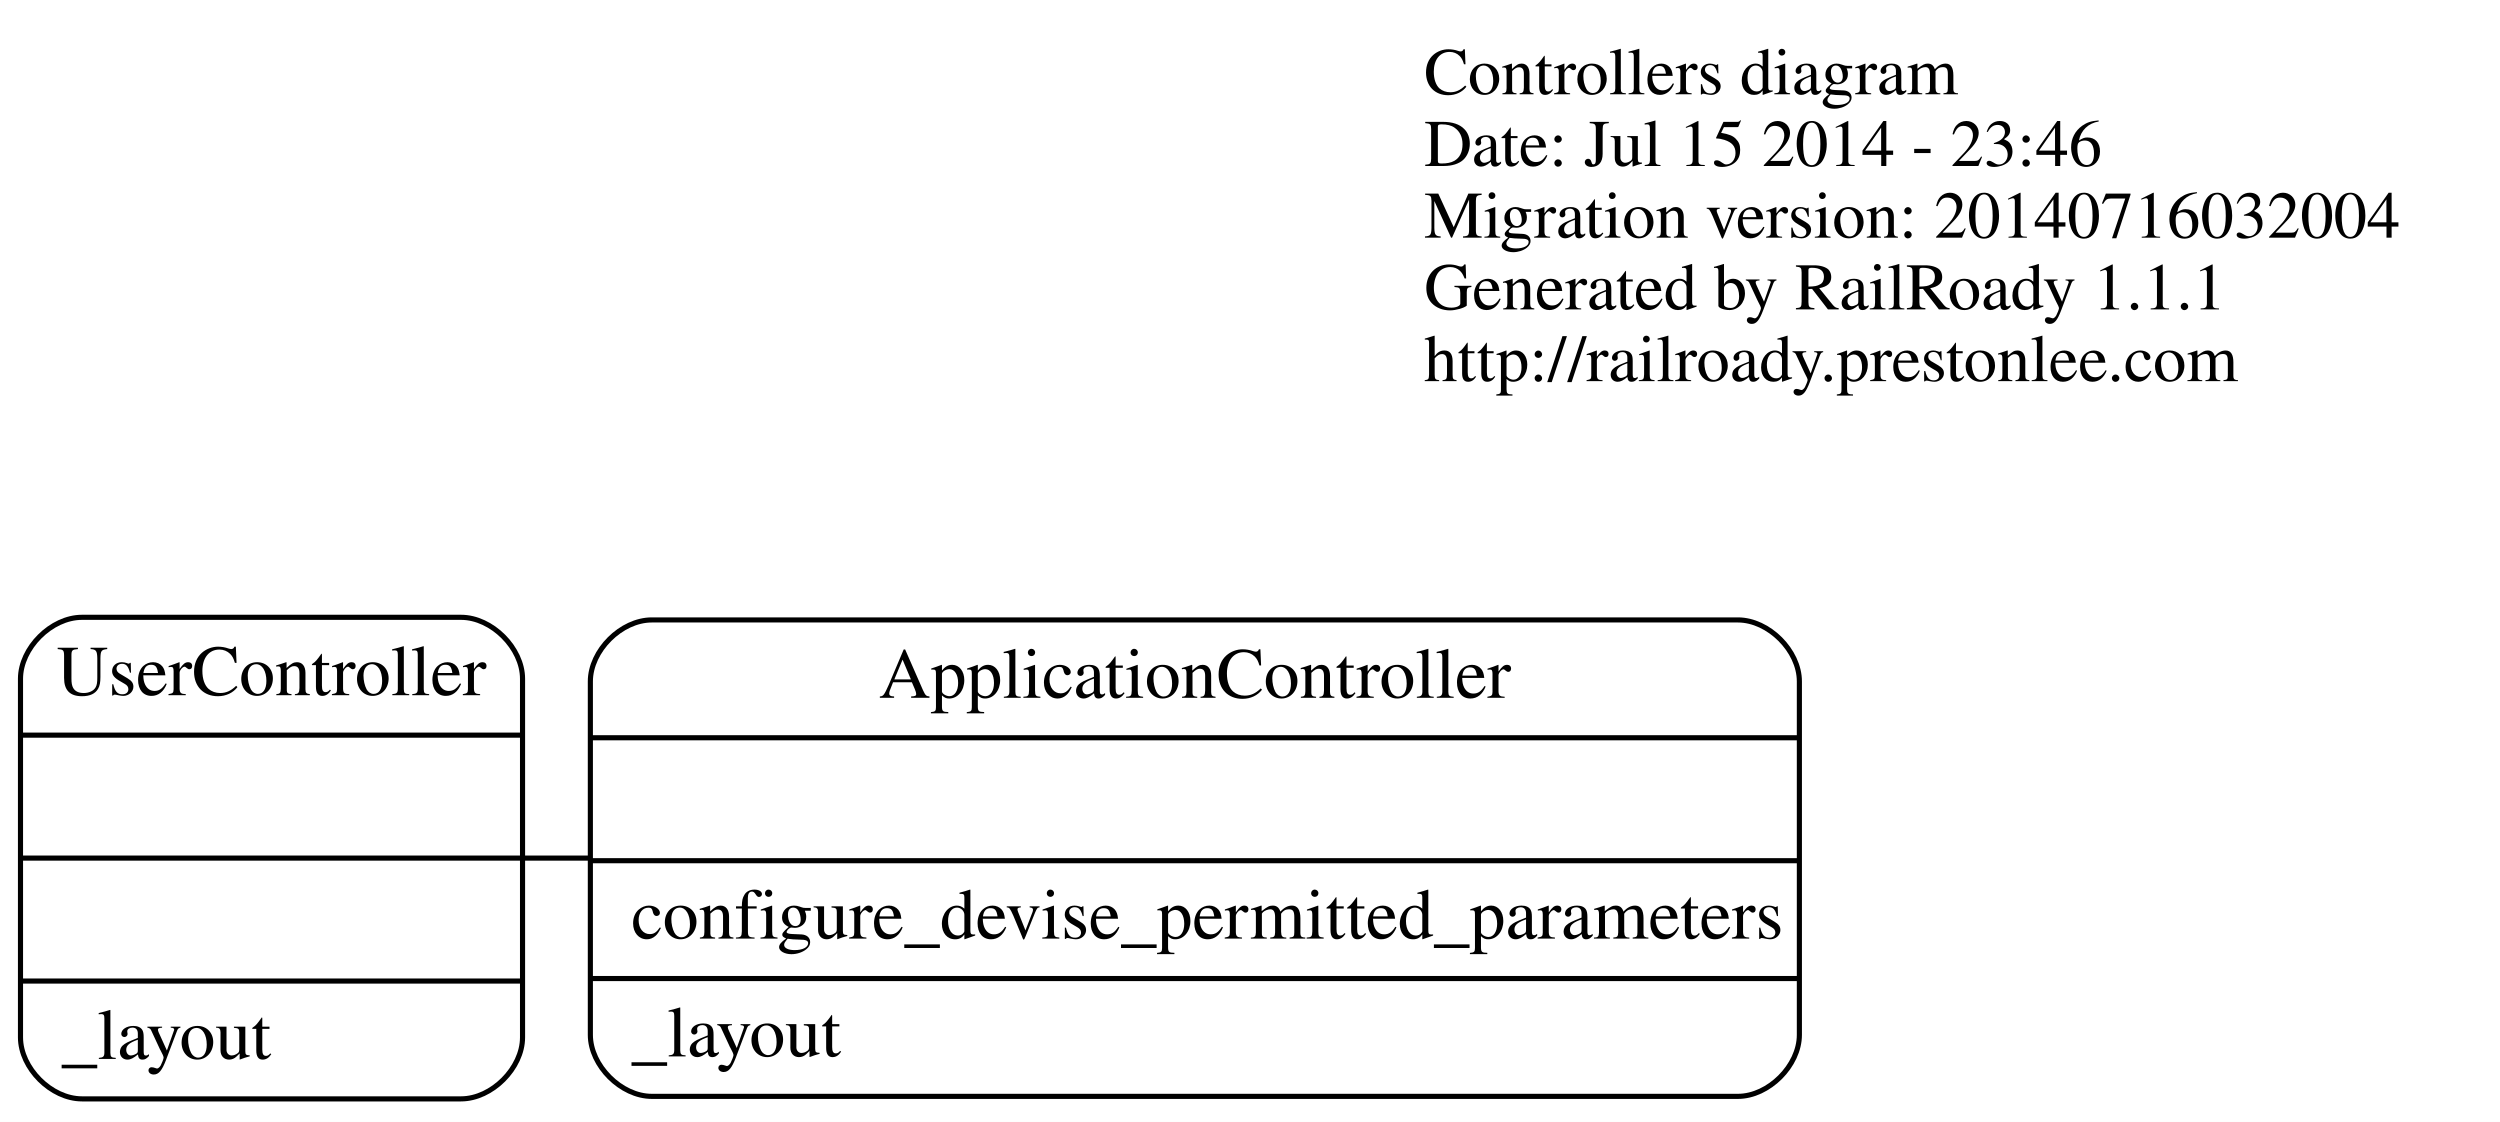
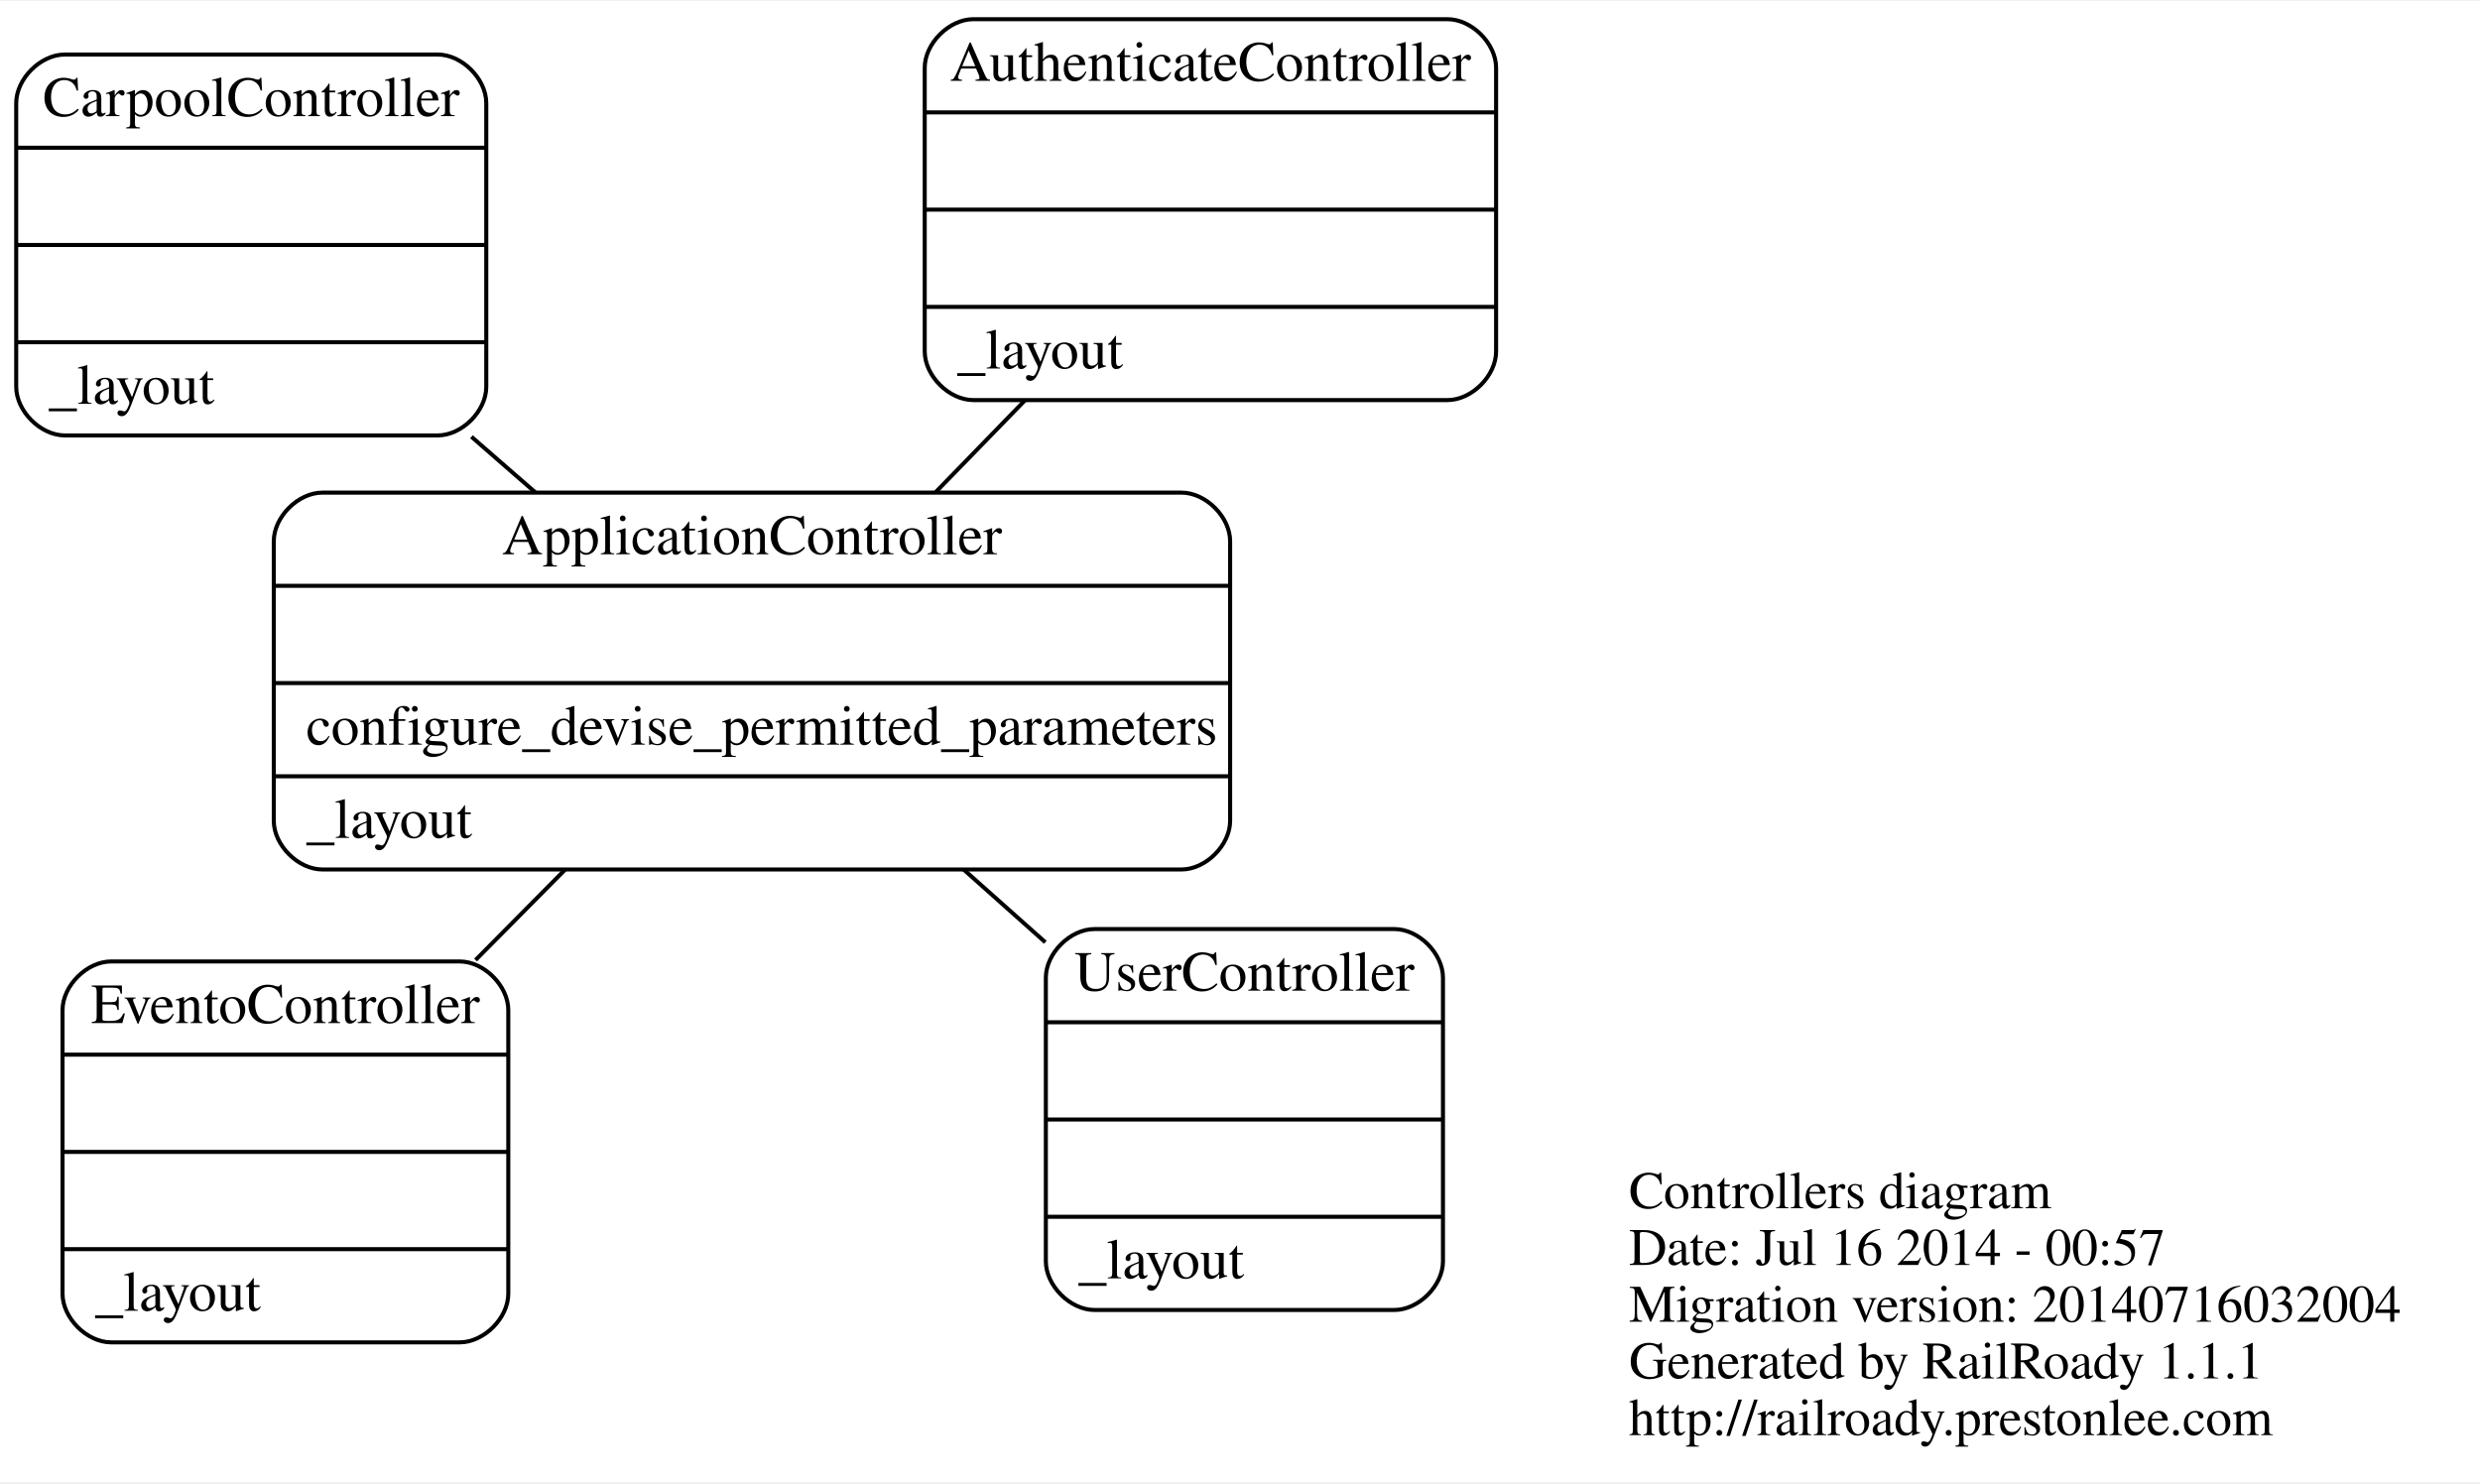
- <svg xmlns="http://www.w3.org/2000/svg" width="488pt" height="219pt" viewBox="0.00 0.00 488.00 219.00">
-   <g id="graph0" class="graph" transform="scale(1 1) rotate(0) translate(4 215)">
-     <polygon fill="white" stroke="none" points="-4,4 -4,-215 484,-215 484,4 -4,4" />
+ <svg xmlns="http://www.w3.org/2000/svg" width="612pt" height="366pt" viewBox="0.00 0.00 612.00 365.53">
+   <g id="graph0" class="graph" transform="scale(1 1) rotate(0) translate(4 361.532)">
+     <polygon fill="white" stroke="none" points="-4,4 -4,-361.532 608,-361.532 608,4 -4,4" />
    <g id="node1" class="node">
-       <text text-anchor="start" x="274" y="-196.6" font-family="Times,serif" font-size="13.00">Controllers diagram</text>
-       <text text-anchor="start" x="274" y="-182.6" font-family="Times,serif" font-size="13.00">Date: Jul 15 2014 - 23:46</text>
-       <text text-anchor="start" x="274" y="-168.6" font-family="Times,serif" font-size="13.00">Migration version: 20140716032004</text>
-       <text text-anchor="start" x="274" y="-154.6" font-family="Times,serif" font-size="13.00">Generated by RailRoady 1.1.1</text>
-       <text text-anchor="start" x="274" y="-140.6" font-family="Times,serif" font-size="13.00">http://railroady.prestonlee.com</text>
+       <text text-anchor="start" x="398" y="-63.6" font-family="Times,serif" font-size="13.00">Controllers diagram</text>
+       <text text-anchor="start" x="398" y="-49.6" font-family="Times,serif" font-size="13.00">Date: Jul 16 2014 - 00:57</text>
+       <text text-anchor="start" x="398" y="-35.6" font-family="Times,serif" font-size="13.00">Migration version: 20140716032004</text>
+       <text text-anchor="start" x="398" y="-21.6" font-family="Times,serif" font-size="13.00">Generated by RailRoady 1.1.1</text>
+       <text text-anchor="start" x="398" y="-7.6" font-family="Times,serif" font-size="13.00">http://railroady.prestonlee.com</text>
    </g>
    <g id="node2" class="node">
-       <path fill="none" stroke="black" d="M12,-0.5C12,-0.5 86,-0.5 86,-0.5 92,-0.5 98,-6.5 98,-12.5 98,-12.5 98,-82.5 98,-82.5 98,-88.5 92,-94.5 86,-94.5 86,-94.5 12,-94.5 12,-94.5 6,-94.5 -2.84217e-14,-88.5 -2.84217e-14,-82.5 -2.84217e-14,-82.5 -2.84217e-14,-12.5 -2.84217e-14,-12.5 -2.84217e-14,-6.5 6,-0.5 12,-0.5" />
-       <text text-anchor="middle" x="49" y="-79.3" font-family="Times,serif" font-size="14.00">UserController</text>
-       <polyline fill="none" stroke="black" points="-2.84217e-14,-71.5 98,-71.5 " />
-       <polyline fill="none" stroke="black" points="-2.84217e-14,-47.5 98,-47.5 " />
-       <polyline fill="none" stroke="black" points="-2.84217e-14,-23.5 98,-23.5 " />
-       <text text-anchor="start" x="8" y="-8.3" font-family="Times,serif" font-size="14.00">_layout</text>
+       <path fill="none" stroke="black" d="M12,-254.312C12,-254.312 104,-254.312 104,-254.312 110,-254.312 116,-260.312 116,-266.312 116,-266.312 116,-336.312 116,-336.312 116,-342.312 110,-348.312 104,-348.312 104,-348.312 12,-348.312 12,-348.312 6,-348.312 -1.42109e-14,-342.312 -1.42109e-14,-336.312 -1.42109e-14,-336.312 -1.42109e-14,-266.312 -1.42109e-14,-266.312 -1.42109e-14,-260.312 6,-254.312 12,-254.312" />
+       <text text-anchor="middle" x="58" y="-333.112" font-family="Times,serif" font-size="14.00">CarpoolController</text>
+       <polyline fill="none" stroke="black" points="-1.42109e-14,-325.312 116,-325.312 " />
+       <polyline fill="none" stroke="black" points="-1.42109e-14,-301.312 116,-301.312 " />
+       <polyline fill="none" stroke="black" points="-1.42109e-14,-277.312 116,-277.312 " />
+       <text text-anchor="start" x="8" y="-262.112" font-family="Times,serif" font-size="14.00">_layout</text>
    </g>
    <g id="node3" class="node">
-       <path fill="none" stroke="black" d="M123.238,-0.99C123.238,-0.99 335.238,-0.99 335.238,-0.99 341.238,-0.99 347.238,-6.99 347.238,-12.99 347.238,-12.99 347.238,-81.99 347.238,-81.99 347.238,-87.99 341.238,-93.99 335.238,-93.99 335.238,-93.99 123.238,-93.99 123.238,-93.99 117.238,-93.99 111.238,-87.99 111.238,-81.99 111.238,-81.99 111.238,-12.99 111.238,-12.99 111.238,-6.99 117.238,-0.99 123.238,-0.99" />
-       <text text-anchor="middle" x="229.238" y="-78.79" font-family="Times,serif" font-size="14.00">ApplicationController</text>
-       <polyline fill="none" stroke="black" points="111.238,-70.99 347.238,-70.99 " />
-       <polyline fill="none" stroke="black" points="111.238,-46.99 347.238,-46.99 " />
-       <text text-anchor="start" x="119.238" y="-31.79" font-family="Times,serif" font-size="14.00">configure_devise_permitted_parameters</text>
-       <polyline fill="none" stroke="black" points="111.238,-23.99 347.238,-23.99 " />
-       <text text-anchor="start" x="119.238" y="-8.79" font-family="Times,serif" font-size="14.00">_layout</text>
+       <path fill="none" stroke="black" d="M266.088,-38.493C266.088,-38.493 340.088,-38.493 340.088,-38.493 346.088,-38.493 352.088,-44.493 352.088,-50.493 352.088,-50.493 352.088,-120.493 352.088,-120.493 352.088,-126.493 346.088,-132.493 340.088,-132.493 340.088,-132.493 266.088,-132.493 266.088,-132.493 260.088,-132.493 254.088,-126.493 254.088,-120.493 254.088,-120.493 254.088,-50.493 254.088,-50.493 254.088,-44.493 260.088,-38.493 266.088,-38.493" />
+       <text text-anchor="middle" x="303.088" y="-117.293" font-family="Times,serif" font-size="14.00">UserController</text>
+       <polyline fill="none" stroke="black" points="254.088,-109.493 352.088,-109.493 " />
+       <polyline fill="none" stroke="black" points="254.088,-85.493 352.088,-85.493 " />
+       <polyline fill="none" stroke="black" points="254.088,-61.493 352.088,-61.493 " />
+       <text text-anchor="start" x="262.088" y="-46.293" font-family="Times,serif" font-size="14.00">_layout</text>
+     </g>
+     <g id="node4" class="node">
+       <path fill="none" stroke="black" d="M23.432,-30.5C23.432,-30.5 109.432,-30.5 109.432,-30.5 115.432,-30.5 121.432,-36.5 121.432,-42.5 121.432,-42.5 121.432,-112.5 121.432,-112.5 121.432,-118.5 115.432,-124.5 109.432,-124.5 109.432,-124.5 23.432,-124.5 23.432,-124.5 17.432,-124.5 11.432,-118.5 11.432,-112.5 11.432,-112.5 11.432,-42.5 11.432,-42.5 11.432,-36.5 17.432,-30.5 23.432,-30.5" />
+       <text text-anchor="middle" x="66.432" y="-109.3" font-family="Times,serif" font-size="14.00">EventoController</text>
+       <polyline fill="none" stroke="black" points="11.432,-101.5 121.432,-101.5 " />
+       <polyline fill="none" stroke="black" points="11.432,-77.5 121.432,-77.5 " />
+       <polyline fill="none" stroke="black" points="11.432,-53.5 121.432,-53.5 " />
+       <text text-anchor="start" x="19.432" y="-38.3" font-family="Times,serif" font-size="14.00">_layout</text>
+     </g>
+     <g id="node5" class="node">
+       <path fill="none" stroke="black" d="M75.563,-147.198C75.563,-147.198 287.563,-147.198 287.563,-147.198 293.563,-147.198 299.563,-153.198 299.563,-159.198 299.563,-159.198 299.563,-228.198 299.563,-228.198 299.563,-234.198 293.563,-240.198 287.563,-240.198 287.563,-240.198 75.563,-240.198 75.563,-240.198 69.563,-240.198 63.563,-234.198 63.563,-228.198 63.563,-228.198 63.563,-159.198 63.563,-159.198 63.563,-153.198 69.563,-147.198 75.563,-147.198" />
+       <text text-anchor="middle" x="181.563" y="-224.998" font-family="Times,serif" font-size="14.00">ApplicationController</text>
+       <polyline fill="none" stroke="black" points="63.563,-217.198 299.563,-217.198 " />
+       <polyline fill="none" stroke="black" points="63.563,-193.198 299.563,-193.198 " />
+       <text text-anchor="start" x="71.563" y="-177.998" font-family="Times,serif" font-size="14.00">configure_devise_permitted_parameters</text>
+       <polyline fill="none" stroke="black" points="63.563,-170.198 299.563,-170.198 " />
+       <text text-anchor="start" x="71.563" y="-154.998" font-family="Times,serif" font-size="14.00">_layout</text>
    </g>
    <g id="edge1" class="edge">
-       <path fill="none" stroke="black" d="M111.028,-47.496C106.648,-47.497 102.367,-47.497 98.232,-47.497" />
+       <path fill="none" stroke="black" d="M128.085,-240.273C122.867,-244.818 117.569,-249.432 112.343,-253.984" />
+     </g>
+     <g id="edge2" class="edge">
+       <path fill="none" stroke="black" d="M233.806,-147.182C240.496,-141.224 247.327,-135.142 253.966,-129.231" />
+     </g>
+     <g id="edge3" class="edge">
+       <path fill="none" stroke="black" d="M135.398,-147.106C128.141,-139.781 120.633,-132.203 113.359,-124.862" />
+     </g>
+     <g id="node6" class="node">
+       <path fill="none" stroke="black" d="M236.199,-263.032C236.199,-263.032 353.199,-263.032 353.199,-263.032 359.199,-263.032 365.199,-269.032 365.199,-275.032 365.199,-275.032 365.199,-345.032 365.199,-345.032 365.199,-351.032 359.199,-357.032 353.199,-357.032 353.199,-357.032 236.199,-357.032 236.199,-357.032 230.199,-357.032 224.199,-351.032 224.199,-345.032 224.199,-345.032 224.199,-275.032 224.199,-275.032 224.199,-269.032 230.199,-263.032 236.199,-263.032" />
+       <text text-anchor="middle" x="294.699" y="-341.832" font-family="Times,serif" font-size="14.00">AuthenticateController</text>
+       <polyline fill="none" stroke="black" points="224.199,-334.032 365.199,-334.032 " />
+       <polyline fill="none" stroke="black" points="224.199,-310.032 365.199,-310.032 " />
+       <polyline fill="none" stroke="black" points="224.199,-286.032 365.199,-286.032 " />
+       <text text-anchor="start" x="232.199" y="-270.832" font-family="Times,serif" font-size="14.00">_layout</text>
+     </g>
+     <g id="edge4" class="edge">
+       <path fill="none" stroke="black" d="M226.928,-240.345C234.182,-247.804 241.692,-255.527 248.955,-262.995" />
    </g>
  </g>
</svg>
